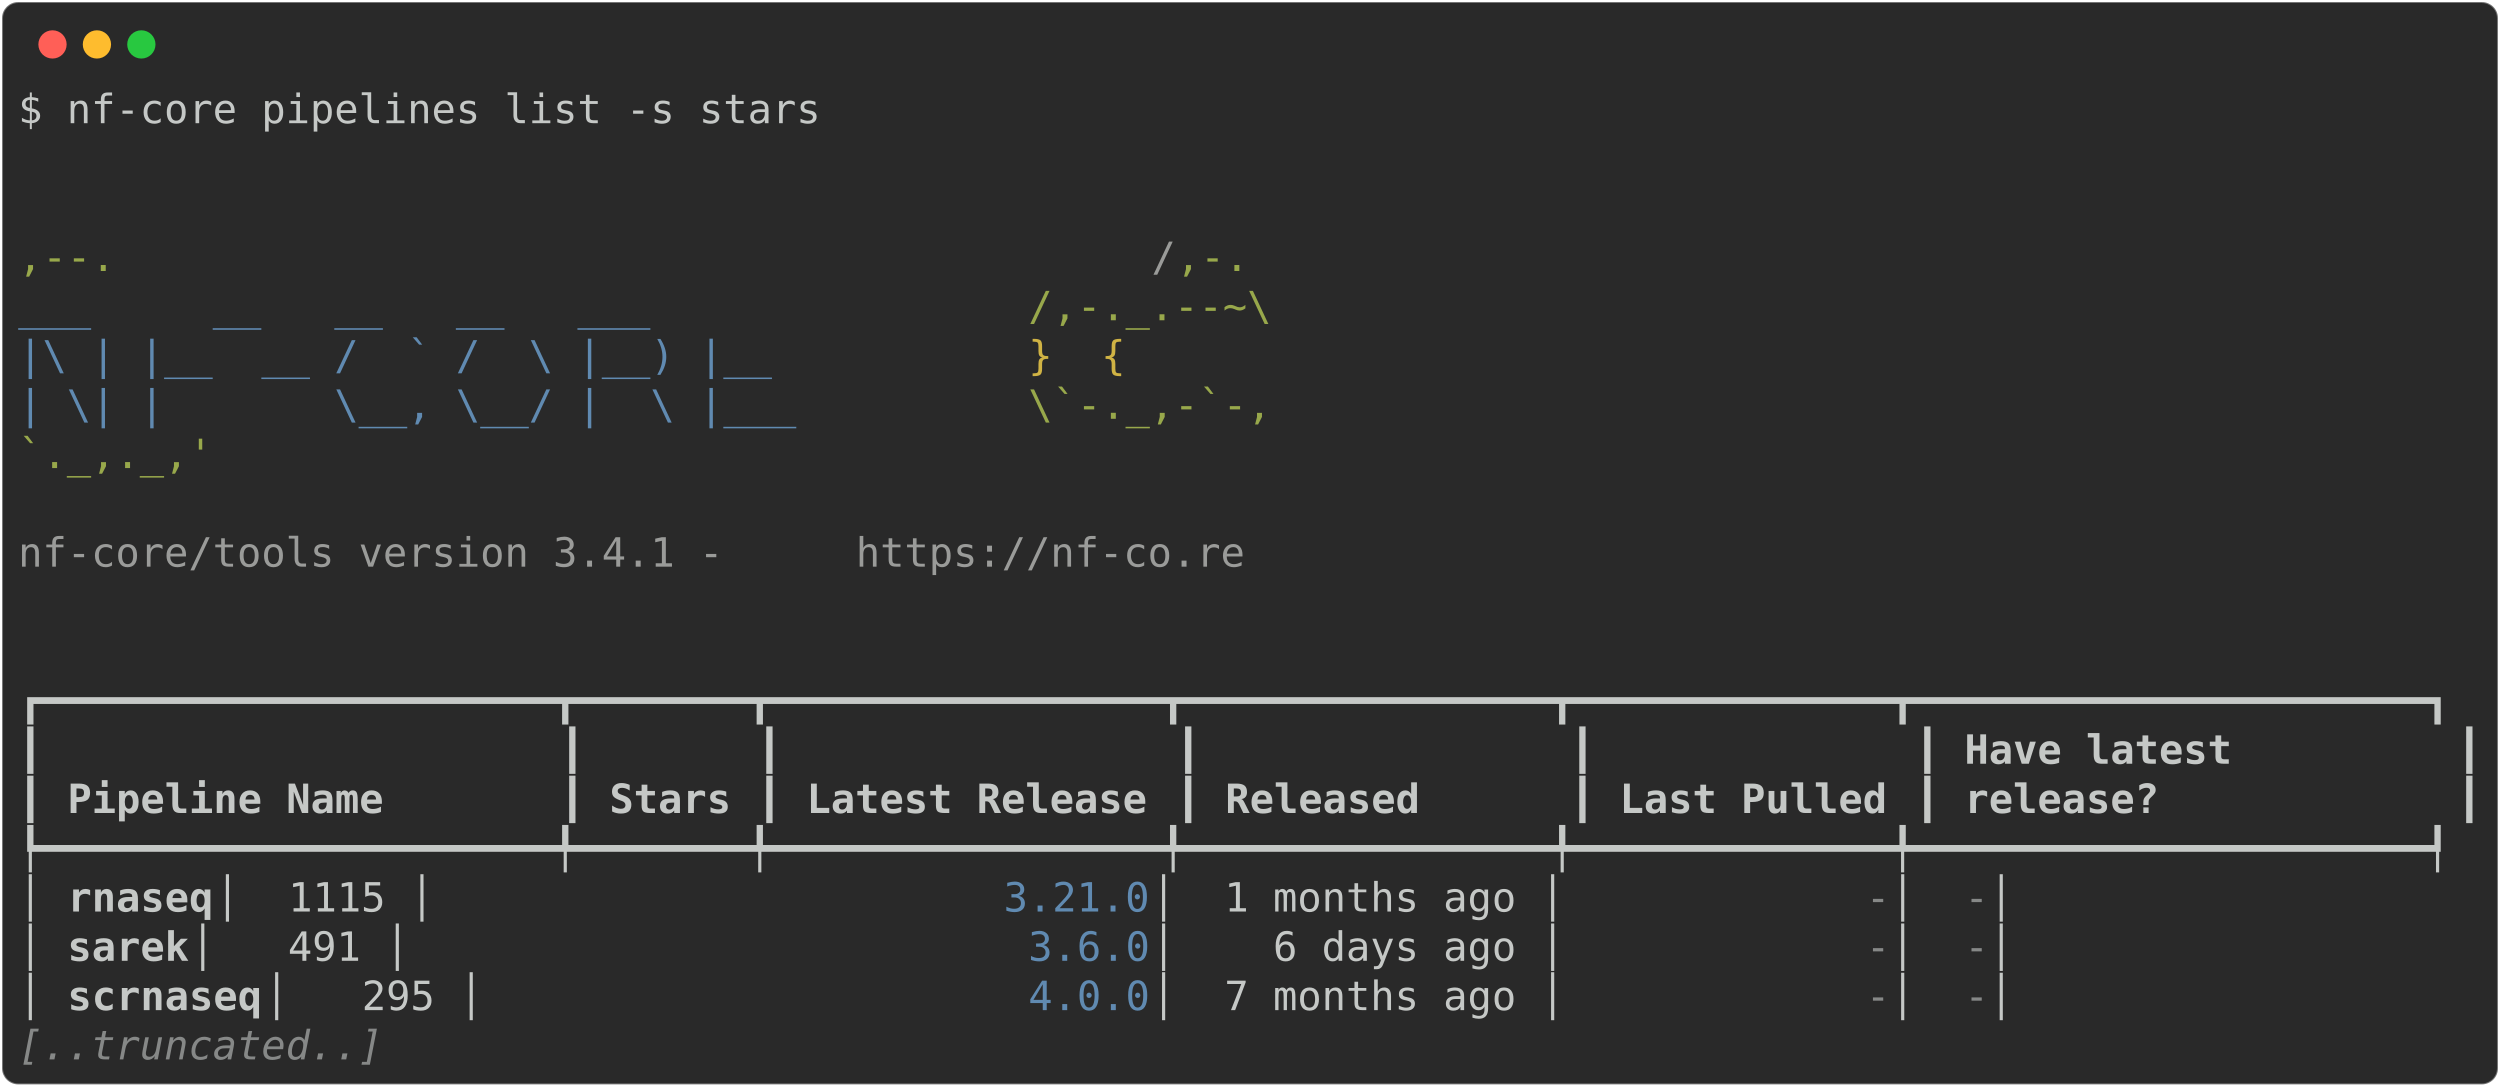
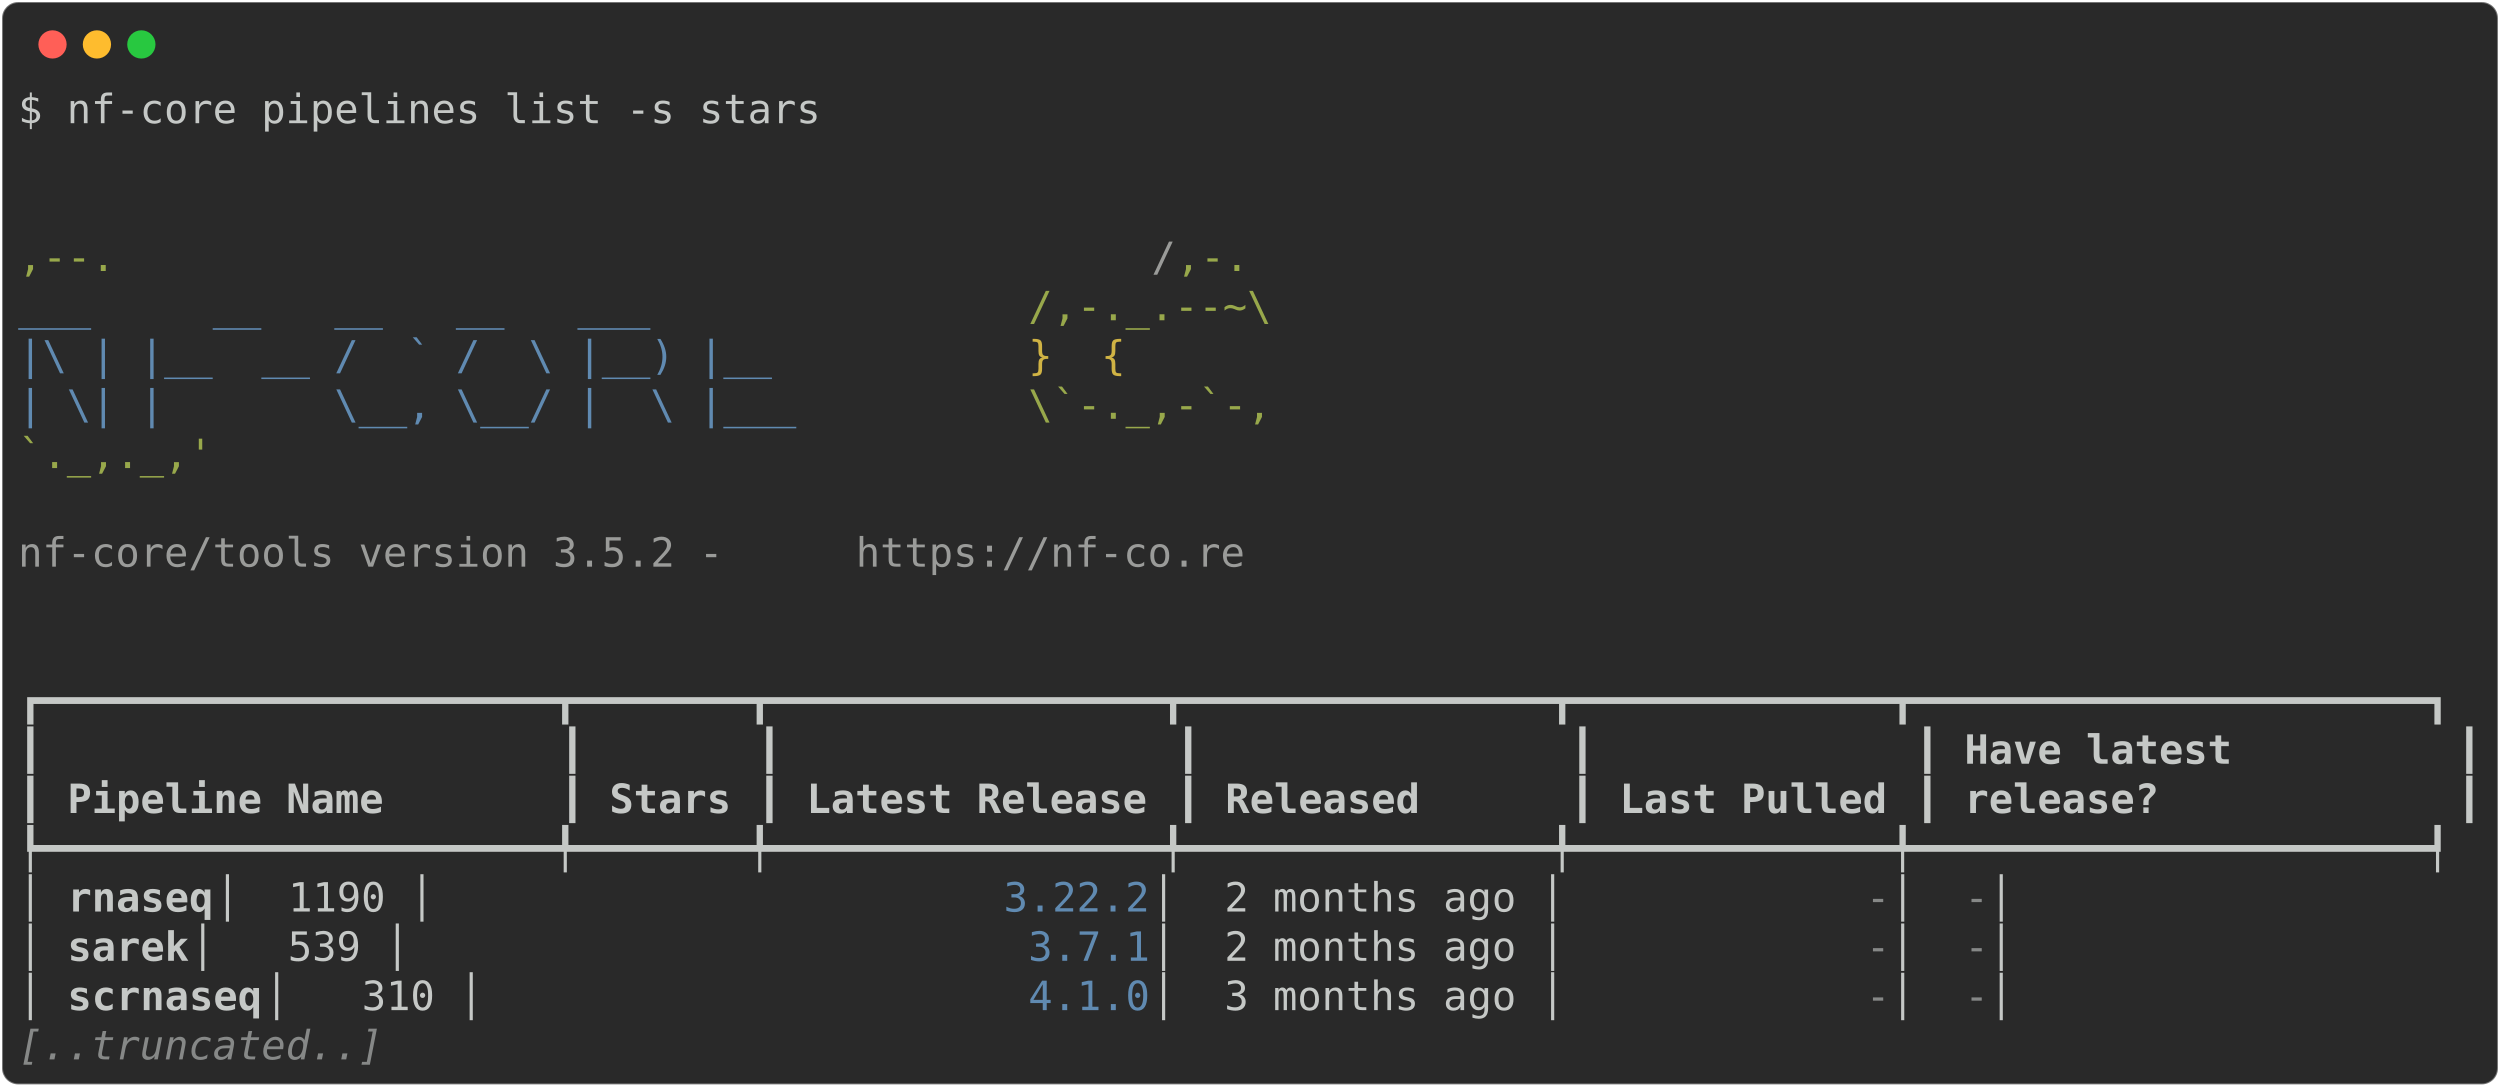
<svg xmlns="http://www.w3.org/2000/svg" class="rich-terminal" viewBox="0 0 1238 538.0">
  <style>

    @font-face {
        font-family: "Fira Code";
        src: local("FiraCode-Regular"),
                url("https://cdnjs.cloudflare.com/ajax/libs/firacode/6.2.0/woff2/FiraCode-Regular.woff2") format("woff2"),
                url("https://cdnjs.cloudflare.com/ajax/libs/firacode/6.2.0/woff/FiraCode-Regular.woff") format("woff");
        font-style: normal;
        font-weight: 400;
    }
    @font-face {
        font-family: "Fira Code";
        src: local("FiraCode-Bold"),
                url("https://cdnjs.cloudflare.com/ajax/libs/firacode/6.2.0/woff2/FiraCode-Bold.woff2") format("woff2"),
                url("https://cdnjs.cloudflare.com/ajax/libs/firacode/6.2.0/woff/FiraCode-Bold.woff") format("woff");
        font-style: bold;
        font-weight: 700;
    }

-     .terminal-52856937-matrix {
+     .terminal-3787753740-matrix {
        font-family: Fira Code, monospace;
        font-size: 20px;
        line-height: 24.4px;
        font-variant-east-asian: full-width;
    }

-     .terminal-52856937-title {
+     .terminal-3787753740-title {
        font-size: 18px;
        font-weight: bold;
        font-family: arial;
    }

-     .terminal-52856937-r1 { fill: #c5c8c6 }
- .terminal-52856937-r2 { fill: #98a84b }
- .terminal-52856937-r3 { fill: #9a9b99 }
- .terminal-52856937-r4 { fill: #608ab1 }
- .terminal-52856937-r5 { fill: #d0b344 }
- .terminal-52856937-r6 { fill: #c5c8c6;font-weight: bold }
- .terminal-52856937-r7 { fill: #868887 }
- .terminal-52856937-r8 { fill: #868887;font-style: italic; }
+     .terminal-3787753740-r1 { fill: #c5c8c6 }
+ .terminal-3787753740-r2 { fill: #98a84b }
+ .terminal-3787753740-r3 { fill: #9a9b99 }
+ .terminal-3787753740-r4 { fill: #608ab1 }
+ .terminal-3787753740-r5 { fill: #d0b344 }
+ .terminal-3787753740-r6 { fill: #c5c8c6;font-weight: bold }
+ .terminal-3787753740-r7 { fill: #868887 }
+ .terminal-3787753740-r8 { fill: #868887;font-style: italic; }
    </style>
  <defs>
-     <clipPath id="terminal-52856937-clip-terminal">
+     <clipPath id="terminal-3787753740-clip-terminal">
      <rect x="0" y="0" width="1219.0" height="487.0" />
    </clipPath>
-     <clipPath id="terminal-52856937-line-0">
+     <clipPath id="terminal-3787753740-line-0">
      <rect x="0" y="1.5" width="1220" height="24.65" />
    </clipPath>
-     <clipPath id="terminal-52856937-line-1">
+     <clipPath id="terminal-3787753740-line-1">
      <rect x="0" y="25.9" width="1220" height="24.65" />
    </clipPath>
-     <clipPath id="terminal-52856937-line-2">
+     <clipPath id="terminal-3787753740-line-2">
      <rect x="0" y="50.3" width="1220" height="24.65" />
    </clipPath>
-     <clipPath id="terminal-52856937-line-3">
+     <clipPath id="terminal-3787753740-line-3">
      <rect x="0" y="74.7" width="1220" height="24.65" />
    </clipPath>
-     <clipPath id="terminal-52856937-line-4">
+     <clipPath id="terminal-3787753740-line-4">
      <rect x="0" y="99.1" width="1220" height="24.65" />
    </clipPath>
-     <clipPath id="terminal-52856937-line-5">
+     <clipPath id="terminal-3787753740-line-5">
      <rect x="0" y="123.5" width="1220" height="24.65" />
    </clipPath>
-     <clipPath id="terminal-52856937-line-6">
+     <clipPath id="terminal-3787753740-line-6">
      <rect x="0" y="147.9" width="1220" height="24.65" />
    </clipPath>
-     <clipPath id="terminal-52856937-line-7">
+     <clipPath id="terminal-3787753740-line-7">
      <rect x="0" y="172.3" width="1220" height="24.65" />
    </clipPath>
-     <clipPath id="terminal-52856937-line-8">
+     <clipPath id="terminal-3787753740-line-8">
      <rect x="0" y="196.7" width="1220" height="24.65" />
    </clipPath>
-     <clipPath id="terminal-52856937-line-9">
+     <clipPath id="terminal-3787753740-line-9">
      <rect x="0" y="221.1" width="1220" height="24.65" />
    </clipPath>
-     <clipPath id="terminal-52856937-line-10">
+     <clipPath id="terminal-3787753740-line-10">
      <rect x="0" y="245.5" width="1220" height="24.65" />
    </clipPath>
-     <clipPath id="terminal-52856937-line-11">
+     <clipPath id="terminal-3787753740-line-11">
      <rect x="0" y="269.9" width="1220" height="24.65" />
    </clipPath>
-     <clipPath id="terminal-52856937-line-12">
+     <clipPath id="terminal-3787753740-line-12">
      <rect x="0" y="294.3" width="1220" height="24.65" />
    </clipPath>
-     <clipPath id="terminal-52856937-line-13">
+     <clipPath id="terminal-3787753740-line-13">
      <rect x="0" y="318.7" width="1220" height="24.65" />
    </clipPath>
-     <clipPath id="terminal-52856937-line-14">
+     <clipPath id="terminal-3787753740-line-14">
      <rect x="0" y="343.1" width="1220" height="24.65" />
    </clipPath>
-     <clipPath id="terminal-52856937-line-15">
+     <clipPath id="terminal-3787753740-line-15">
      <rect x="0" y="367.5" width="1220" height="24.65" />
    </clipPath>
-     <clipPath id="terminal-52856937-line-16">
+     <clipPath id="terminal-3787753740-line-16">
      <rect x="0" y="391.9" width="1220" height="24.65" />
    </clipPath>
-     <clipPath id="terminal-52856937-line-17">
+     <clipPath id="terminal-3787753740-line-17">
      <rect x="0" y="416.3" width="1220" height="24.65" />
    </clipPath>
-     <clipPath id="terminal-52856937-line-18">
+     <clipPath id="terminal-3787753740-line-18">
      <rect x="0" y="440.7" width="1220" height="24.65" />
    </clipPath>
  </defs>
  <rect fill="#292929" stroke="rgba(255,255,255,0.35)" stroke-width="1" x="1" y="1" width="1236" height="536" rx="8" />
  <g transform="translate(26,22)">
    <circle cx="0" cy="0" r="7" fill="#ff5f57" />
    <circle cx="22" cy="0" r="7" fill="#febc2e" />
    <circle cx="44" cy="0" r="7" fill="#28c840" />
  </g>
-   <g transform="translate(9, 41)" clip-path="url(#terminal-52856937-clip-terminal)">
-     <g class="terminal-52856937-matrix">
-       <text class="terminal-52856937-r1" x="0" y="20" textLength="402.6" clip-path="url(#terminal-52856937-line-0)">$ nf-core pipelines list -s stars</text>
-       <text class="terminal-52856937-r1" x="1220" y="20" textLength="12.2" clip-path="url(#terminal-52856937-line-0)">
- </text>
-       <text class="terminal-52856937-r1" x="1220" y="44.4" textLength="12.2" clip-path="url(#terminal-52856937-line-1)">
- </text>
-       <text class="terminal-52856937-r1" x="1220" y="68.8" textLength="12.2" clip-path="url(#terminal-52856937-line-2)">
- </text>
-       <text class="terminal-52856937-r2" x="0" y="93.2" textLength="561.2" clip-path="url(#terminal-52856937-line-3)">                                          ,--.</text>
-       <text class="terminal-52856937-r3" x="561.2" y="93.2" textLength="12.2" clip-path="url(#terminal-52856937-line-3)">/</text>
-       <text class="terminal-52856937-r2" x="573.4" y="93.2" textLength="36.6" clip-path="url(#terminal-52856937-line-3)">,-.</text>
-       <text class="terminal-52856937-r1" x="1220" y="93.2" textLength="12.2" clip-path="url(#terminal-52856937-line-3)">
- </text>
-       <text class="terminal-52856937-r4" x="0" y="117.6" textLength="500.2" clip-path="url(#terminal-52856937-line-4)">          ___     __   __   __   ___     </text>
-       <text class="terminal-52856937-r2" x="500.2" y="117.6" textLength="134.2" clip-path="url(#terminal-52856937-line-4)">/,-._.--~\ </text>
-       <text class="terminal-52856937-r1" x="1220" y="117.6" textLength="12.2" clip-path="url(#terminal-52856937-line-4)">
- </text>
-       <text class="terminal-52856937-r4" x="0" y="142" textLength="500.2" clip-path="url(#terminal-52856937-line-5)">    |\ | |__  __ /  ` /  \ |__) |__      </text>
-       <text class="terminal-52856937-r5" x="500.2" y="142" textLength="85.4" clip-path="url(#terminal-52856937-line-5)">   }  {</text>
-       <text class="terminal-52856937-r1" x="1220" y="142" textLength="12.2" clip-path="url(#terminal-52856937-line-5)">
- </text>
-       <text class="terminal-52856937-r4" x="0" y="166.4" textLength="500.2" clip-path="url(#terminal-52856937-line-6)">    | \| |       \__, \__/ |  \ |___     </text>
-       <text class="terminal-52856937-r2" x="500.2" y="166.4" textLength="122" clip-path="url(#terminal-52856937-line-6)">\`-._,-`-,</text>
-       <text class="terminal-52856937-r1" x="1220" y="166.4" textLength="12.2" clip-path="url(#terminal-52856937-line-6)">
- </text>
-       <text class="terminal-52856937-r2" x="0" y="190.8" textLength="610" clip-path="url(#terminal-52856937-line-7)">                                          `._,._,'</text>
-       <text class="terminal-52856937-r1" x="1220" y="190.8" textLength="12.2" clip-path="url(#terminal-52856937-line-7)">
- </text>
-       <text class="terminal-52856937-r1" x="1220" y="215.2" textLength="12.2" clip-path="url(#terminal-52856937-line-8)">
- </text>
-       <text class="terminal-52856937-r3" x="0" y="239.6" textLength="414.8" clip-path="url(#terminal-52856937-line-9)">    nf-core/tools version 3.4.1 - </text>
-       <text class="terminal-52856937-r3" x="414.8" y="239.6" textLength="195.2" clip-path="url(#terminal-52856937-line-9)">https://nf-co.re</text>
-       <text class="terminal-52856937-r1" x="1220" y="239.6" textLength="12.2" clip-path="url(#terminal-52856937-line-9)">
- </text>
-       <text class="terminal-52856937-r1" x="1220" y="264" textLength="12.2" clip-path="url(#terminal-52856937-line-10)">
- </text>
-       <text class="terminal-52856937-r1" x="1220" y="288.4" textLength="12.2" clip-path="url(#terminal-52856937-line-11)">
- </text>
-       <text class="terminal-52856937-r1" x="0" y="312.8" textLength="1220" clip-path="url(#terminal-52856937-line-12)">┏━━━━━━━━━━━━━━━━━━━━━┳━━━━━━━┳━━━━━━━━━━━━━━━━┳━━━━━━━━━━━━━━━┳━━━━━━━━━━━━━┳━━━━━━━━━━━━━━━━━━━━━┓</text>
-       <text class="terminal-52856937-r1" x="1220" y="312.8" textLength="12.2" clip-path="url(#terminal-52856937-line-12)">
- </text>
-       <text class="terminal-52856937-r1" x="0" y="337.2" textLength="12.2" clip-path="url(#terminal-52856937-line-13)">┃</text>
-       <text class="terminal-52856937-r1" x="268.4" y="337.2" textLength="12.2" clip-path="url(#terminal-52856937-line-13)">┃</text>
-       <text class="terminal-52856937-r1" x="366" y="337.2" textLength="12.2" clip-path="url(#terminal-52856937-line-13)">┃</text>
-       <text class="terminal-52856937-r1" x="573.4" y="337.2" textLength="12.2" clip-path="url(#terminal-52856937-line-13)">┃</text>
-       <text class="terminal-52856937-r1" x="768.6" y="337.2" textLength="12.2" clip-path="url(#terminal-52856937-line-13)">┃</text>
-       <text class="terminal-52856937-r1" x="939.4" y="337.2" textLength="12.2" clip-path="url(#terminal-52856937-line-13)">┃</text>
-       <text class="terminal-52856937-r6" x="963.8" y="337.2" textLength="231.8" clip-path="url(#terminal-52856937-line-13)">Have latest        </text>
-       <text class="terminal-52856937-r1" x="1207.8" y="337.2" textLength="12.2" clip-path="url(#terminal-52856937-line-13)">┃</text>
-       <text class="terminal-52856937-r1" x="1220" y="337.2" textLength="12.2" clip-path="url(#terminal-52856937-line-13)">
- </text>
-       <text class="terminal-52856937-r1" x="0" y="361.6" textLength="12.2" clip-path="url(#terminal-52856937-line-14)">┃</text>
-       <text class="terminal-52856937-r6" x="24.4" y="361.6" textLength="231.8" clip-path="url(#terminal-52856937-line-14)">Pipeline Name      </text>
-       <text class="terminal-52856937-r1" x="268.4" y="361.6" textLength="12.2" clip-path="url(#terminal-52856937-line-14)">┃</text>
-       <text class="terminal-52856937-r6" x="292.8" y="361.6" textLength="61" clip-path="url(#terminal-52856937-line-14)">Stars</text>
-       <text class="terminal-52856937-r1" x="366" y="361.6" textLength="12.2" clip-path="url(#terminal-52856937-line-14)">┃</text>
-       <text class="terminal-52856937-r6" x="390.4" y="361.6" textLength="170.8" clip-path="url(#terminal-52856937-line-14)">Latest Release</text>
-       <text class="terminal-52856937-r1" x="573.4" y="361.6" textLength="12.2" clip-path="url(#terminal-52856937-line-14)">┃</text>
-       <text class="terminal-52856937-r6" x="597.8" y="361.6" textLength="158.6" clip-path="url(#terminal-52856937-line-14)">     Released</text>
-       <text class="terminal-52856937-r1" x="768.6" y="361.6" textLength="12.2" clip-path="url(#terminal-52856937-line-14)">┃</text>
-       <text class="terminal-52856937-r6" x="793" y="361.6" textLength="134.2" clip-path="url(#terminal-52856937-line-14)">Last Pulled</text>
-       <text class="terminal-52856937-r1" x="939.4" y="361.6" textLength="12.2" clip-path="url(#terminal-52856937-line-14)">┃</text>
-       <text class="terminal-52856937-r6" x="963.8" y="361.6" textLength="231.8" clip-path="url(#terminal-52856937-line-14)">release?           </text>
-       <text class="terminal-52856937-r1" x="1207.8" y="361.6" textLength="12.2" clip-path="url(#terminal-52856937-line-14)">┃</text>
-       <text class="terminal-52856937-r1" x="1220" y="361.6" textLength="12.2" clip-path="url(#terminal-52856937-line-14)">
- </text>
-       <text class="terminal-52856937-r1" x="0" y="386" textLength="1220" clip-path="url(#terminal-52856937-line-15)">┡━━━━━━━━━━━━━━━━━━━━━╇━━━━━━━╇━━━━━━━━━━━━━━━━╇━━━━━━━━━━━━━━━╇━━━━━━━━━━━━━╇━━━━━━━━━━━━━━━━━━━━━┩</text>
-       <text class="terminal-52856937-r1" x="1220" y="386" textLength="12.2" clip-path="url(#terminal-52856937-line-15)">
- </text>
-       <text class="terminal-52856937-r1" x="0" y="410.4" textLength="24.4" clip-path="url(#terminal-52856937-line-16)">│ </text>
-       <text class="terminal-52856937-r6" x="24.4" y="410.4" textLength="73.2" clip-path="url(#terminal-52856937-line-16)">rnaseq</text>
-       <text class="terminal-52856937-r1" x="97.6" y="410.4" textLength="390.4" clip-path="url(#terminal-52856937-line-16)">              │  1115 │         </text>
-       <text class="terminal-52856937-r4" x="488" y="410.4" textLength="73.2" clip-path="url(#terminal-52856937-line-16)">3.21.0</text>
-       <text class="terminal-52856937-r1" x="561.2" y="410.4" textLength="353.8" clip-path="url(#terminal-52856937-line-16)"> │  1 months ago │           </text>
-       <text class="terminal-52856937-r7" x="915" y="410.4" textLength="12.2" clip-path="url(#terminal-52856937-line-16)">-</text>
-       <text class="terminal-52856937-r1" x="927.2" y="410.4" textLength="36.6" clip-path="url(#terminal-52856937-line-16)"> │ </text>
-       <text class="terminal-52856937-r7" x="963.8" y="410.4" textLength="12.2" clip-path="url(#terminal-52856937-line-16)">-</text>
-       <text class="terminal-52856937-r1" x="976" y="410.4" textLength="244" clip-path="url(#terminal-52856937-line-16)">                   │</text>
-       <text class="terminal-52856937-r1" x="1220" y="410.4" textLength="12.2" clip-path="url(#terminal-52856937-line-16)">
- </text>
-       <text class="terminal-52856937-r1" x="0" y="434.8" textLength="24.4" clip-path="url(#terminal-52856937-line-17)">│ </text>
-       <text class="terminal-52856937-r6" x="24.4" y="434.8" textLength="61" clip-path="url(#terminal-52856937-line-17)">sarek</text>
-       <text class="terminal-52856937-r1" x="85.4" y="434.8" textLength="414.8" clip-path="url(#terminal-52856937-line-17)">               │   491 │          </text>
-       <text class="terminal-52856937-r4" x="500.2" y="434.8" textLength="61" clip-path="url(#terminal-52856937-line-17)">3.6.0</text>
-       <text class="terminal-52856937-r1" x="561.2" y="434.8" textLength="353.8" clip-path="url(#terminal-52856937-line-17)"> │    6 days ago │           </text>
-       <text class="terminal-52856937-r7" x="915" y="434.8" textLength="12.2" clip-path="url(#terminal-52856937-line-17)">-</text>
-       <text class="terminal-52856937-r1" x="927.2" y="434.8" textLength="36.6" clip-path="url(#terminal-52856937-line-17)"> │ </text>
-       <text class="terminal-52856937-r7" x="963.8" y="434.8" textLength="12.2" clip-path="url(#terminal-52856937-line-17)">-</text>
-       <text class="terminal-52856937-r1" x="976" y="434.8" textLength="244" clip-path="url(#terminal-52856937-line-17)">                   │</text>
-       <text class="terminal-52856937-r1" x="1220" y="434.8" textLength="12.2" clip-path="url(#terminal-52856937-line-17)">
- </text>
-       <text class="terminal-52856937-r1" x="0" y="459.2" textLength="24.4" clip-path="url(#terminal-52856937-line-18)">│ </text>
-       <text class="terminal-52856937-r6" x="24.4" y="459.2" textLength="97.6" clip-path="url(#terminal-52856937-line-18)">scrnaseq</text>
-       <text class="terminal-52856937-r1" x="122" y="459.2" textLength="378.2" clip-path="url(#terminal-52856937-line-18)">            │   295 │          </text>
-       <text class="terminal-52856937-r4" x="500.2" y="459.2" textLength="61" clip-path="url(#terminal-52856937-line-18)">4.0.0</text>
-       <text class="terminal-52856937-r1" x="561.2" y="459.2" textLength="353.8" clip-path="url(#terminal-52856937-line-18)"> │  7 months ago │           </text>
-       <text class="terminal-52856937-r7" x="915" y="459.2" textLength="12.2" clip-path="url(#terminal-52856937-line-18)">-</text>
-       <text class="terminal-52856937-r1" x="927.2" y="459.2" textLength="36.6" clip-path="url(#terminal-52856937-line-18)"> │ </text>
-       <text class="terminal-52856937-r7" x="963.8" y="459.2" textLength="12.2" clip-path="url(#terminal-52856937-line-18)">-</text>
-       <text class="terminal-52856937-r1" x="976" y="459.2" textLength="244" clip-path="url(#terminal-52856937-line-18)">                   │</text>
-       <text class="terminal-52856937-r1" x="1220" y="459.2" textLength="12.2" clip-path="url(#terminal-52856937-line-18)">
- </text>
-       <text class="terminal-52856937-r8" x="0" y="483.6" textLength="183" clip-path="url(#terminal-52856937-line-19)">[..truncated..]</text>
-       <text class="terminal-52856937-r1" x="1220" y="483.6" textLength="12.2" clip-path="url(#terminal-52856937-line-19)">
+   <g transform="translate(9, 41)" clip-path="url(#terminal-3787753740-clip-terminal)">
+     <g class="terminal-3787753740-matrix">
+       <text class="terminal-3787753740-r1" x="0" y="20" textLength="402.6" clip-path="url(#terminal-3787753740-line-0)">$ nf-core pipelines list -s stars</text>
+       <text class="terminal-3787753740-r1" x="1220" y="20" textLength="12.2" clip-path="url(#terminal-3787753740-line-0)">
+ </text>
+       <text class="terminal-3787753740-r1" x="1220" y="44.4" textLength="12.2" clip-path="url(#terminal-3787753740-line-1)">
+ </text>
+       <text class="terminal-3787753740-r1" x="1220" y="68.8" textLength="12.2" clip-path="url(#terminal-3787753740-line-2)">
+ </text>
+       <text class="terminal-3787753740-r2" x="0" y="93.2" textLength="561.2" clip-path="url(#terminal-3787753740-line-3)">                                          ,--.</text>
+       <text class="terminal-3787753740-r3" x="561.2" y="93.2" textLength="12.2" clip-path="url(#terminal-3787753740-line-3)">/</text>
+       <text class="terminal-3787753740-r2" x="573.4" y="93.2" textLength="36.6" clip-path="url(#terminal-3787753740-line-3)">,-.</text>
+       <text class="terminal-3787753740-r1" x="1220" y="93.2" textLength="12.2" clip-path="url(#terminal-3787753740-line-3)">
+ </text>
+       <text class="terminal-3787753740-r4" x="0" y="117.6" textLength="500.2" clip-path="url(#terminal-3787753740-line-4)">          ___     __   __   __   ___     </text>
+       <text class="terminal-3787753740-r2" x="500.2" y="117.6" textLength="134.2" clip-path="url(#terminal-3787753740-line-4)">/,-._.--~\ </text>
+       <text class="terminal-3787753740-r1" x="1220" y="117.6" textLength="12.2" clip-path="url(#terminal-3787753740-line-4)">
+ </text>
+       <text class="terminal-3787753740-r4" x="0" y="142" textLength="500.2" clip-path="url(#terminal-3787753740-line-5)">    |\ | |__  __ /  ` /  \ |__) |__      </text>
+       <text class="terminal-3787753740-r5" x="500.2" y="142" textLength="85.4" clip-path="url(#terminal-3787753740-line-5)">   }  {</text>
+       <text class="terminal-3787753740-r1" x="1220" y="142" textLength="12.2" clip-path="url(#terminal-3787753740-line-5)">
+ </text>
+       <text class="terminal-3787753740-r4" x="0" y="166.4" textLength="500.2" clip-path="url(#terminal-3787753740-line-6)">    | \| |       \__, \__/ |  \ |___     </text>
+       <text class="terminal-3787753740-r2" x="500.2" y="166.4" textLength="122" clip-path="url(#terminal-3787753740-line-6)">\`-._,-`-,</text>
+       <text class="terminal-3787753740-r1" x="1220" y="166.4" textLength="12.2" clip-path="url(#terminal-3787753740-line-6)">
+ </text>
+       <text class="terminal-3787753740-r2" x="0" y="190.8" textLength="610" clip-path="url(#terminal-3787753740-line-7)">                                          `._,._,'</text>
+       <text class="terminal-3787753740-r1" x="1220" y="190.8" textLength="12.2" clip-path="url(#terminal-3787753740-line-7)">
+ </text>
+       <text class="terminal-3787753740-r1" x="1220" y="215.2" textLength="12.2" clip-path="url(#terminal-3787753740-line-8)">
+ </text>
+       <text class="terminal-3787753740-r3" x="0" y="239.6" textLength="414.8" clip-path="url(#terminal-3787753740-line-9)">    nf-core/tools version 3.5.2 - </text>
+       <text class="terminal-3787753740-r3" x="414.8" y="239.6" textLength="195.2" clip-path="url(#terminal-3787753740-line-9)">https://nf-co.re</text>
+       <text class="terminal-3787753740-r1" x="1220" y="239.6" textLength="12.2" clip-path="url(#terminal-3787753740-line-9)">
+ </text>
+       <text class="terminal-3787753740-r1" x="1220" y="264" textLength="12.2" clip-path="url(#terminal-3787753740-line-10)">
+ </text>
+       <text class="terminal-3787753740-r1" x="1220" y="288.4" textLength="12.2" clip-path="url(#terminal-3787753740-line-11)">
+ </text>
+       <text class="terminal-3787753740-r1" x="0" y="312.8" textLength="1220" clip-path="url(#terminal-3787753740-line-12)">┏━━━━━━━━━━━━━━━━━━━━━┳━━━━━━━┳━━━━━━━━━━━━━━━━┳━━━━━━━━━━━━━━━┳━━━━━━━━━━━━━┳━━━━━━━━━━━━━━━━━━━━━┓</text>
+       <text class="terminal-3787753740-r1" x="1220" y="312.8" textLength="12.2" clip-path="url(#terminal-3787753740-line-12)">
+ </text>
+       <text class="terminal-3787753740-r1" x="0" y="337.2" textLength="12.2" clip-path="url(#terminal-3787753740-line-13)">┃</text>
+       <text class="terminal-3787753740-r1" x="268.4" y="337.2" textLength="12.2" clip-path="url(#terminal-3787753740-line-13)">┃</text>
+       <text class="terminal-3787753740-r1" x="366" y="337.2" textLength="12.2" clip-path="url(#terminal-3787753740-line-13)">┃</text>
+       <text class="terminal-3787753740-r1" x="573.4" y="337.2" textLength="12.2" clip-path="url(#terminal-3787753740-line-13)">┃</text>
+       <text class="terminal-3787753740-r1" x="768.6" y="337.2" textLength="12.2" clip-path="url(#terminal-3787753740-line-13)">┃</text>
+       <text class="terminal-3787753740-r1" x="939.4" y="337.2" textLength="12.2" clip-path="url(#terminal-3787753740-line-13)">┃</text>
+       <text class="terminal-3787753740-r6" x="963.8" y="337.2" textLength="231.8" clip-path="url(#terminal-3787753740-line-13)">Have latest        </text>
+       <text class="terminal-3787753740-r1" x="1207.8" y="337.2" textLength="12.2" clip-path="url(#terminal-3787753740-line-13)">┃</text>
+       <text class="terminal-3787753740-r1" x="1220" y="337.2" textLength="12.2" clip-path="url(#terminal-3787753740-line-13)">
+ </text>
+       <text class="terminal-3787753740-r1" x="0" y="361.6" textLength="12.2" clip-path="url(#terminal-3787753740-line-14)">┃</text>
+       <text class="terminal-3787753740-r6" x="24.4" y="361.6" textLength="231.8" clip-path="url(#terminal-3787753740-line-14)">Pipeline Name      </text>
+       <text class="terminal-3787753740-r1" x="268.4" y="361.6" textLength="12.2" clip-path="url(#terminal-3787753740-line-14)">┃</text>
+       <text class="terminal-3787753740-r6" x="292.8" y="361.6" textLength="61" clip-path="url(#terminal-3787753740-line-14)">Stars</text>
+       <text class="terminal-3787753740-r1" x="366" y="361.6" textLength="12.2" clip-path="url(#terminal-3787753740-line-14)">┃</text>
+       <text class="terminal-3787753740-r6" x="390.4" y="361.6" textLength="170.8" clip-path="url(#terminal-3787753740-line-14)">Latest Release</text>
+       <text class="terminal-3787753740-r1" x="573.4" y="361.6" textLength="12.2" clip-path="url(#terminal-3787753740-line-14)">┃</text>
+       <text class="terminal-3787753740-r6" x="597.8" y="361.6" textLength="158.6" clip-path="url(#terminal-3787753740-line-14)">     Released</text>
+       <text class="terminal-3787753740-r1" x="768.6" y="361.6" textLength="12.2" clip-path="url(#terminal-3787753740-line-14)">┃</text>
+       <text class="terminal-3787753740-r6" x="793" y="361.6" textLength="134.2" clip-path="url(#terminal-3787753740-line-14)">Last Pulled</text>
+       <text class="terminal-3787753740-r1" x="939.4" y="361.6" textLength="12.2" clip-path="url(#terminal-3787753740-line-14)">┃</text>
+       <text class="terminal-3787753740-r6" x="963.8" y="361.6" textLength="231.8" clip-path="url(#terminal-3787753740-line-14)">release?           </text>
+       <text class="terminal-3787753740-r1" x="1207.8" y="361.6" textLength="12.2" clip-path="url(#terminal-3787753740-line-14)">┃</text>
+       <text class="terminal-3787753740-r1" x="1220" y="361.6" textLength="12.2" clip-path="url(#terminal-3787753740-line-14)">
+ </text>
+       <text class="terminal-3787753740-r1" x="0" y="386" textLength="1220" clip-path="url(#terminal-3787753740-line-15)">┡━━━━━━━━━━━━━━━━━━━━━╇━━━━━━━╇━━━━━━━━━━━━━━━━╇━━━━━━━━━━━━━━━╇━━━━━━━━━━━━━╇━━━━━━━━━━━━━━━━━━━━━┩</text>
+       <text class="terminal-3787753740-r1" x="1220" y="386" textLength="12.2" clip-path="url(#terminal-3787753740-line-15)">
+ </text>
+       <text class="terminal-3787753740-r1" x="0" y="410.4" textLength="24.4" clip-path="url(#terminal-3787753740-line-16)">│ </text>
+       <text class="terminal-3787753740-r6" x="24.4" y="410.4" textLength="73.2" clip-path="url(#terminal-3787753740-line-16)">rnaseq</text>
+       <text class="terminal-3787753740-r1" x="97.6" y="410.4" textLength="390.4" clip-path="url(#terminal-3787753740-line-16)">              │  1190 │         </text>
+       <text class="terminal-3787753740-r4" x="488" y="410.4" textLength="73.2" clip-path="url(#terminal-3787753740-line-16)">3.22.2</text>
+       <text class="terminal-3787753740-r1" x="561.2" y="410.4" textLength="353.8" clip-path="url(#terminal-3787753740-line-16)"> │  2 months ago │           </text>
+       <text class="terminal-3787753740-r7" x="915" y="410.4" textLength="12.2" clip-path="url(#terminal-3787753740-line-16)">-</text>
+       <text class="terminal-3787753740-r1" x="927.2" y="410.4" textLength="36.6" clip-path="url(#terminal-3787753740-line-16)"> │ </text>
+       <text class="terminal-3787753740-r7" x="963.8" y="410.4" textLength="12.2" clip-path="url(#terminal-3787753740-line-16)">-</text>
+       <text class="terminal-3787753740-r1" x="976" y="410.4" textLength="244" clip-path="url(#terminal-3787753740-line-16)">                   │</text>
+       <text class="terminal-3787753740-r1" x="1220" y="410.4" textLength="12.2" clip-path="url(#terminal-3787753740-line-16)">
+ </text>
+       <text class="terminal-3787753740-r1" x="0" y="434.8" textLength="24.4" clip-path="url(#terminal-3787753740-line-17)">│ </text>
+       <text class="terminal-3787753740-r6" x="24.4" y="434.8" textLength="61" clip-path="url(#terminal-3787753740-line-17)">sarek</text>
+       <text class="terminal-3787753740-r1" x="85.4" y="434.8" textLength="414.8" clip-path="url(#terminal-3787753740-line-17)">               │   539 │          </text>
+       <text class="terminal-3787753740-r4" x="500.2" y="434.8" textLength="61" clip-path="url(#terminal-3787753740-line-17)">3.7.1</text>
+       <text class="terminal-3787753740-r1" x="561.2" y="434.8" textLength="353.8" clip-path="url(#terminal-3787753740-line-17)"> │  2 months ago │           </text>
+       <text class="terminal-3787753740-r7" x="915" y="434.8" textLength="12.2" clip-path="url(#terminal-3787753740-line-17)">-</text>
+       <text class="terminal-3787753740-r1" x="927.2" y="434.8" textLength="36.6" clip-path="url(#terminal-3787753740-line-17)"> │ </text>
+       <text class="terminal-3787753740-r7" x="963.8" y="434.8" textLength="12.2" clip-path="url(#terminal-3787753740-line-17)">-</text>
+       <text class="terminal-3787753740-r1" x="976" y="434.8" textLength="244" clip-path="url(#terminal-3787753740-line-17)">                   │</text>
+       <text class="terminal-3787753740-r1" x="1220" y="434.8" textLength="12.2" clip-path="url(#terminal-3787753740-line-17)">
+ </text>
+       <text class="terminal-3787753740-r1" x="0" y="459.2" textLength="24.4" clip-path="url(#terminal-3787753740-line-18)">│ </text>
+       <text class="terminal-3787753740-r6" x="24.4" y="459.2" textLength="97.6" clip-path="url(#terminal-3787753740-line-18)">scrnaseq</text>
+       <text class="terminal-3787753740-r1" x="122" y="459.2" textLength="378.2" clip-path="url(#terminal-3787753740-line-18)">            │   310 │          </text>
+       <text class="terminal-3787753740-r4" x="500.2" y="459.2" textLength="61" clip-path="url(#terminal-3787753740-line-18)">4.1.0</text>
+       <text class="terminal-3787753740-r1" x="561.2" y="459.2" textLength="353.8" clip-path="url(#terminal-3787753740-line-18)"> │  3 months ago │           </text>
+       <text class="terminal-3787753740-r7" x="915" y="459.2" textLength="12.2" clip-path="url(#terminal-3787753740-line-18)">-</text>
+       <text class="terminal-3787753740-r1" x="927.2" y="459.2" textLength="36.6" clip-path="url(#terminal-3787753740-line-18)"> │ </text>
+       <text class="terminal-3787753740-r7" x="963.8" y="459.2" textLength="12.2" clip-path="url(#terminal-3787753740-line-18)">-</text>
+       <text class="terminal-3787753740-r1" x="976" y="459.2" textLength="244" clip-path="url(#terminal-3787753740-line-18)">                   │</text>
+       <text class="terminal-3787753740-r1" x="1220" y="459.2" textLength="12.2" clip-path="url(#terminal-3787753740-line-18)">
+ </text>
+       <text class="terminal-3787753740-r8" x="0" y="483.6" textLength="183" clip-path="url(#terminal-3787753740-line-19)">[..truncated..]</text>
+       <text class="terminal-3787753740-r1" x="1220" y="483.6" textLength="12.2" clip-path="url(#terminal-3787753740-line-19)">
</text>
    </g>
  </g>
</svg>
